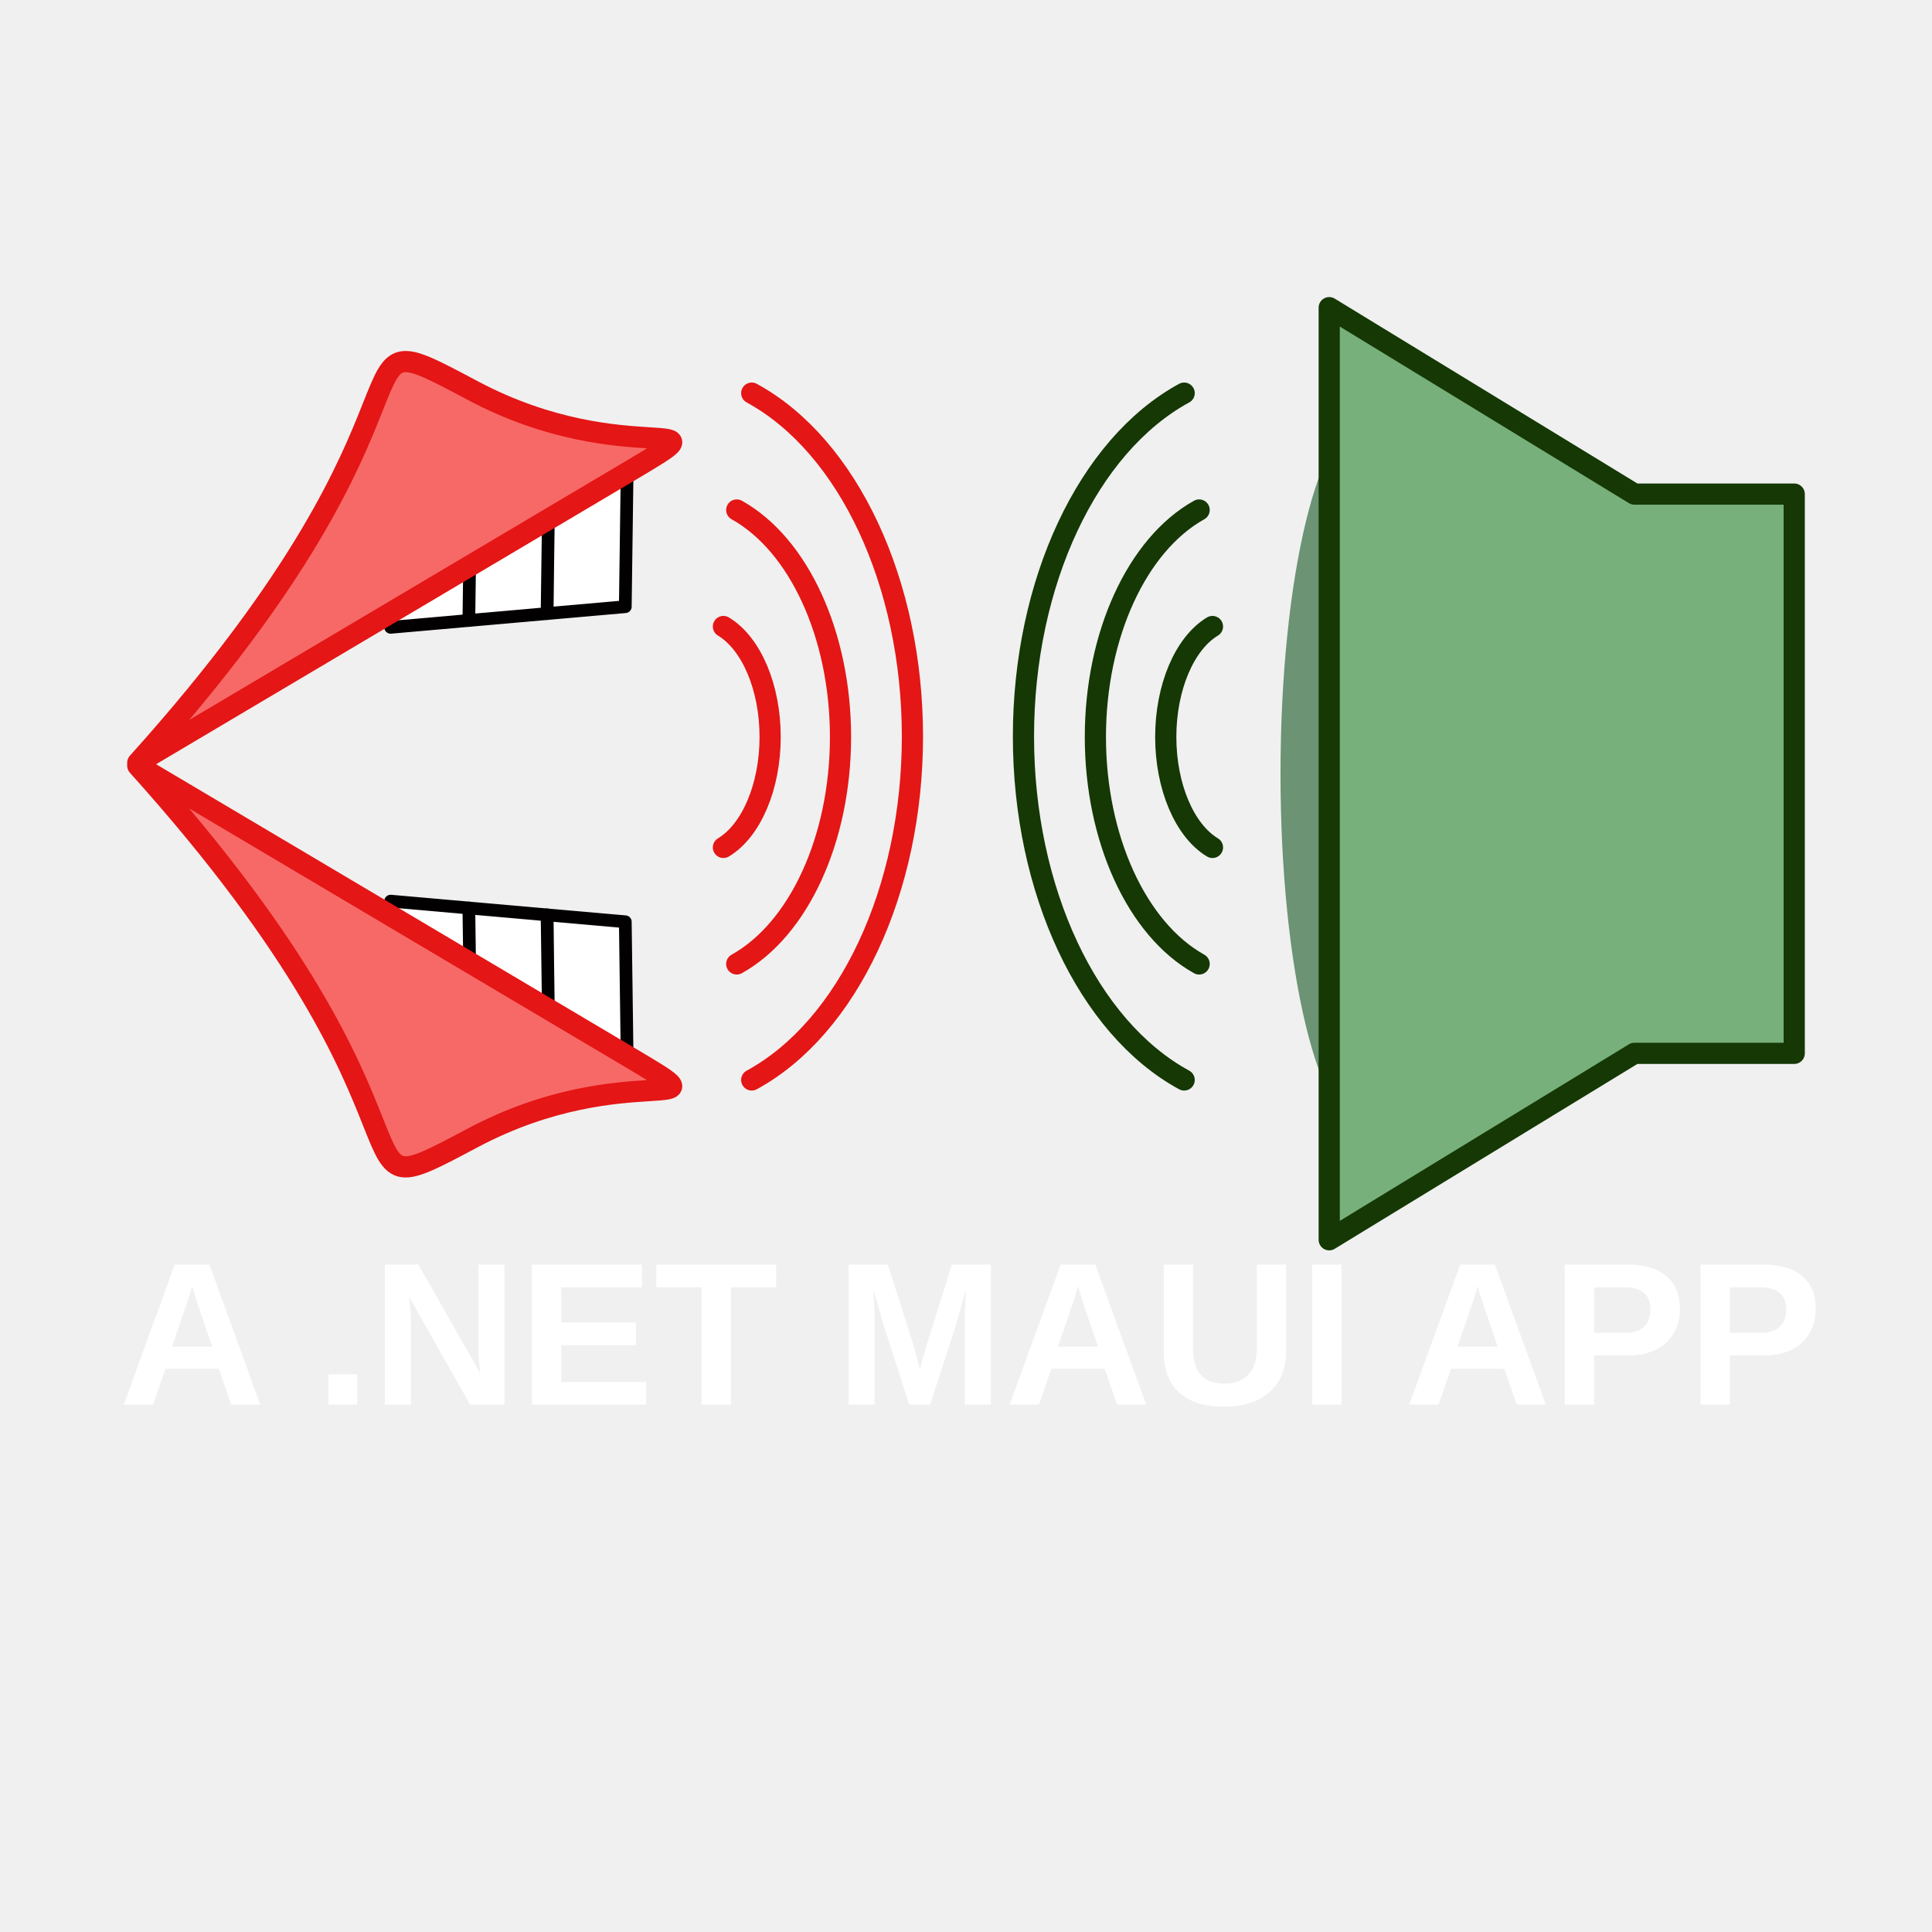
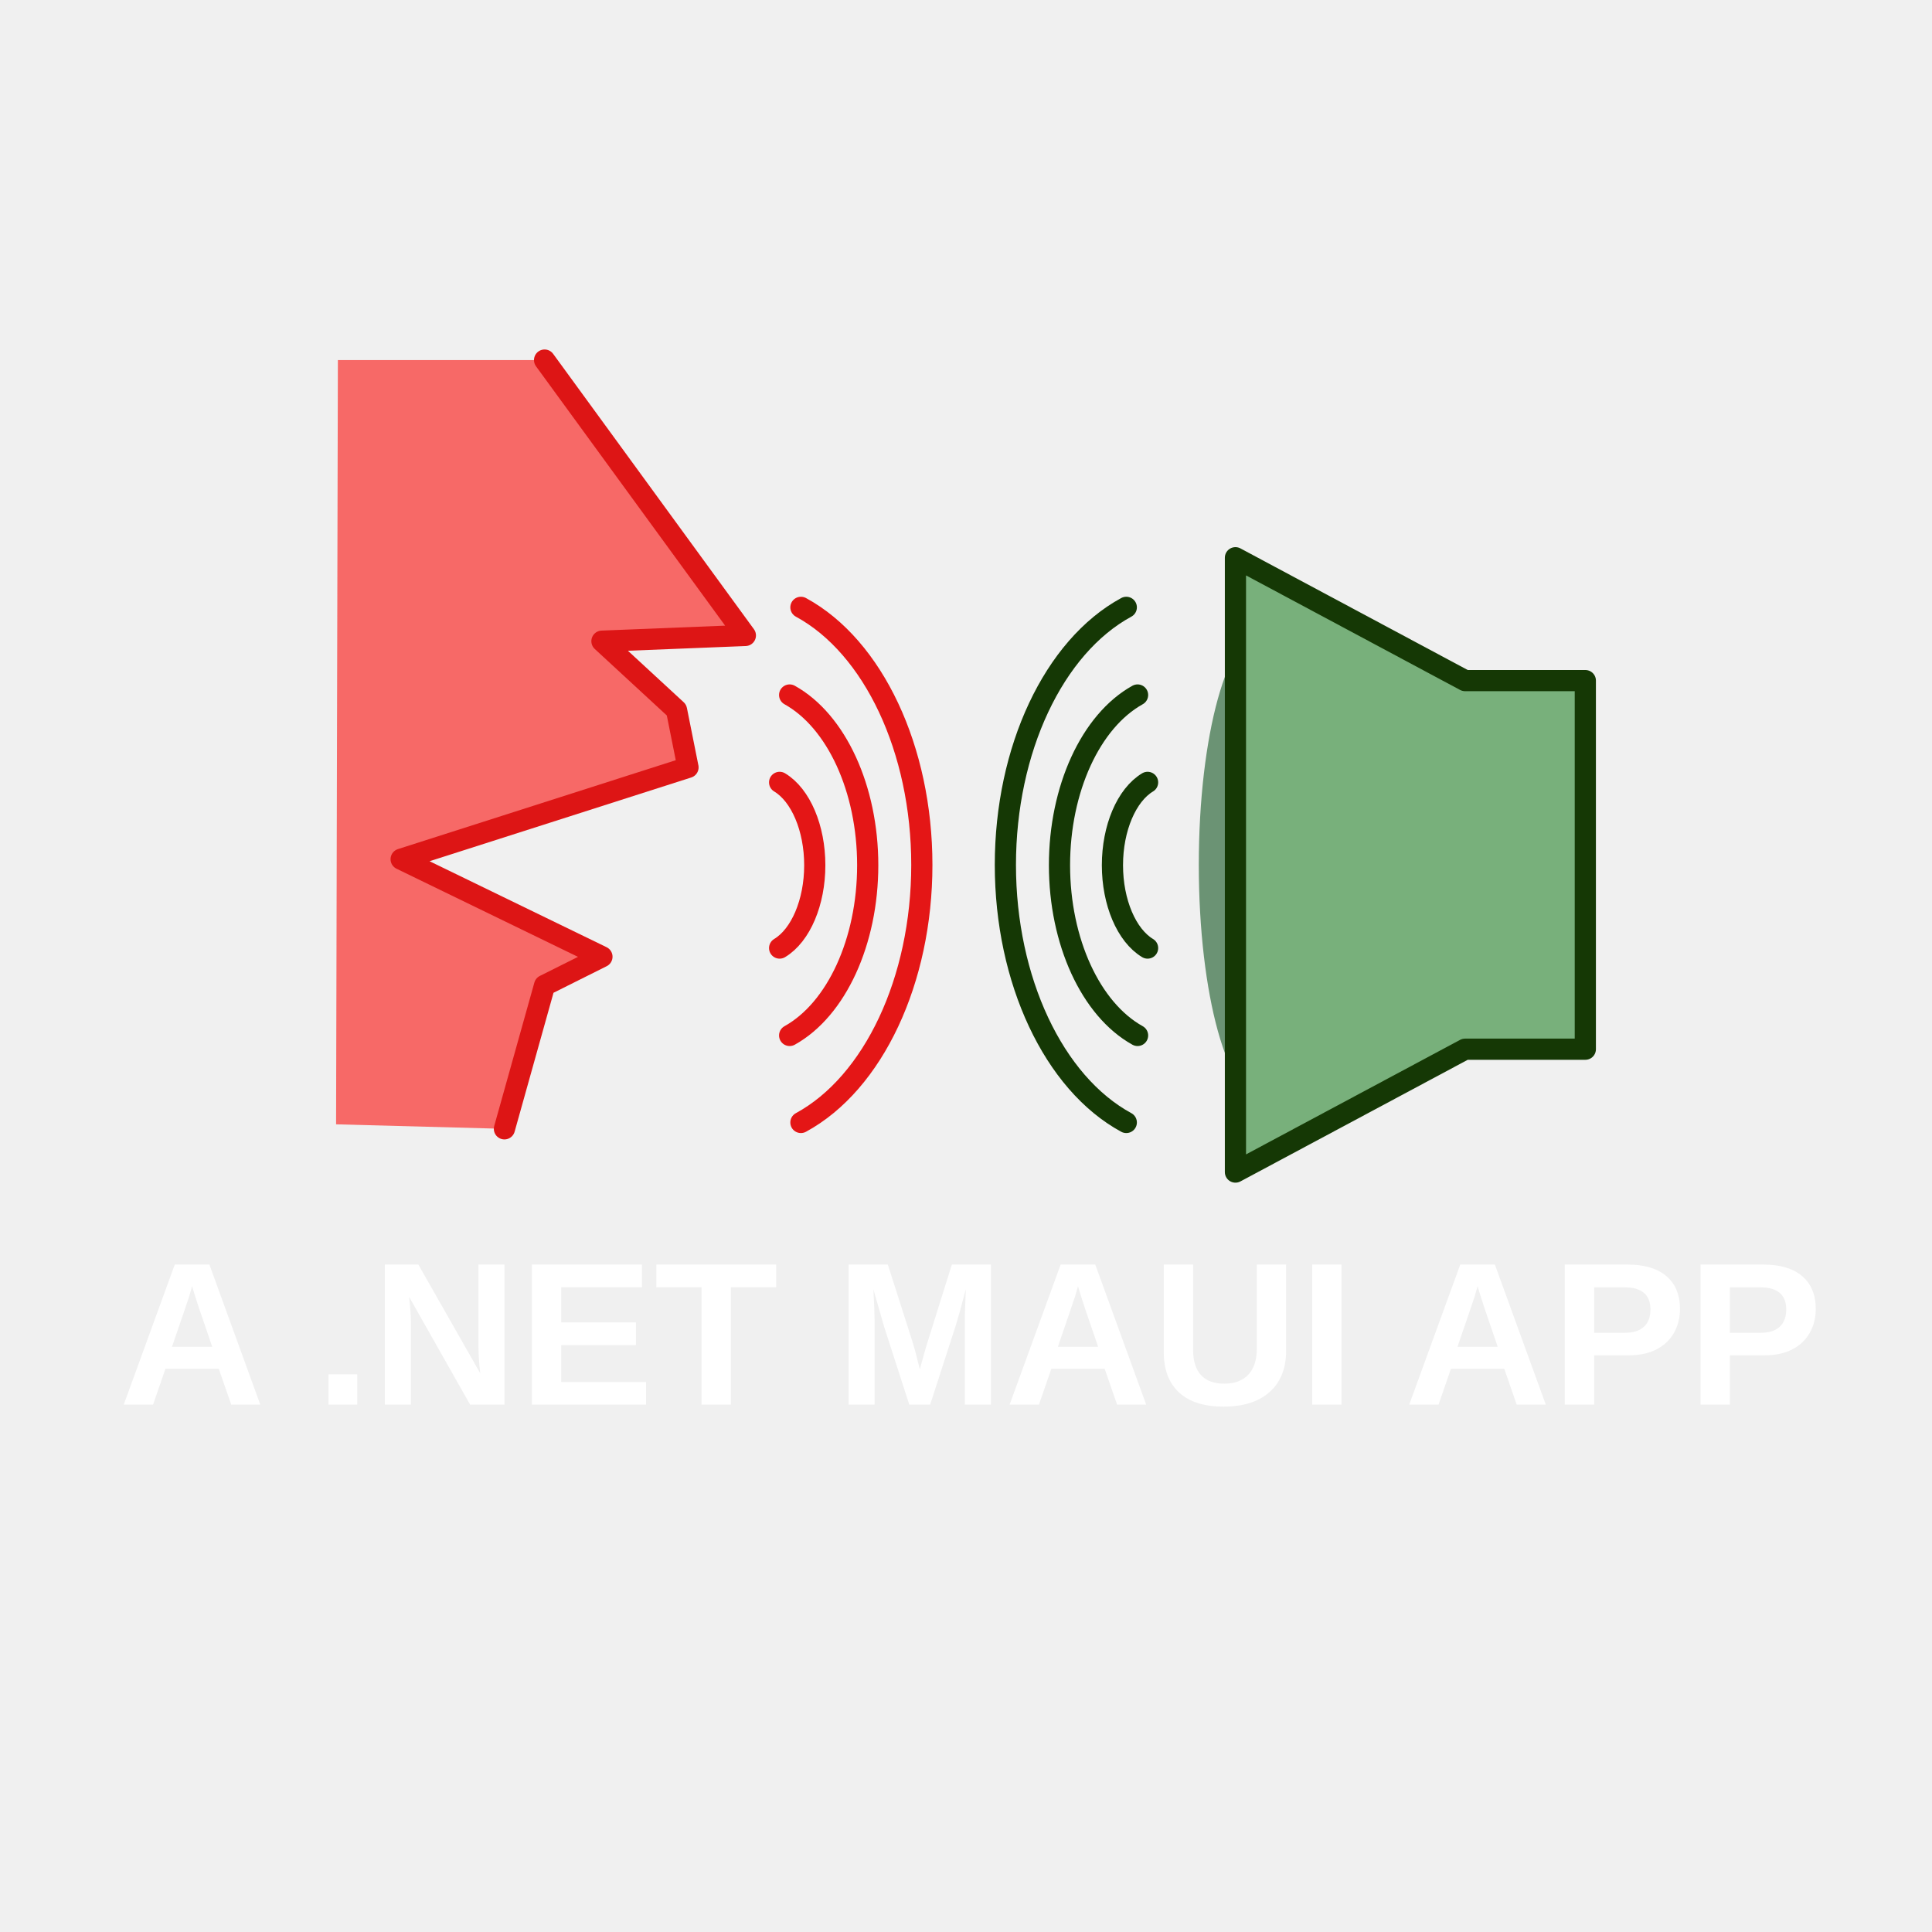
<svg xmlns="http://www.w3.org/2000/svg" width="456" height="456" viewBox="0 0 456 456" version="1.1" xml:space="preserve" style="fill-rule:evenodd;clip-rule:evenodd;stroke-linejoin:round;stroke-miterlimit:2;" id="svg258">
  <defs id="defs262" />
  <text xml:space="preserve" style="font-size:48.05px;clip-rule:evenodd;fill:#ff0000;fill-rule:evenodd;stroke-width:0.563;stroke-linejoin:round;stroke-miterlimit:2" x="28" y="331.534" id="text228-5">
    <tspan id="tspan226-4" x="28" y="331.534" style="font-style:normal;font-variant:normal;font-weight:bold;font-stretch:normal;font-size:48.05px;font-family:Arial;-inkscape-font-specification:'Arial Bold';fill:#ffffff;stroke-width:0.563">A .NET MAUI APP</tspan>
  </text>
-   <ellipse style="clip-rule:evenodd;fill:#6b9374;fill-opacity:1;fill-rule:evenodd;stroke:none;stroke-width:3.78;stroke-linejoin:round;stroke-miterlimit:2;stroke-opacity:1" id="path1094" cx="322.63" cy="182.616" rx="20.397" ry="84.084" />
-   <path style="clip-rule:evenodd;fill:#78b07b;fill-opacity:1;fill-rule:evenodd;stroke:#153805;stroke-width:5;stroke-linejoin:round;stroke-miterlimit:2;stroke-dasharray:none;stroke-opacity:1" d="M 423.482,248.616 V 116.616 H 385.762 L 313.728,72.616 V 292.616 l 72.034,-44 z" id="path1040" />
-   <path style="clip-rule:evenodd;fill:#ffffff;fill-opacity:1;fill-rule:evenodd;stroke:#020000;stroke-width:3;stroke-linecap:butt;stroke-linejoin:round;stroke-miterlimit:2;stroke-dasharray:none;stroke-opacity:1" d="m 129.123,122.91 v 21.909 l 18.463,-1.624 0.425,-31.645 z" id="path1269" />
-   <path style="clip-rule:evenodd;fill:#ffffff;fill-opacity:1;fill-rule:evenodd;stroke:#020000;stroke-width:3;stroke-linecap:butt;stroke-linejoin:round;stroke-miterlimit:2;stroke-dasharray:none;stroke-opacity:1" d="m 110.66,124.534 v 21.909 l 18.463,-1.624 0.425,-31.645 z" id="path1269-1" />
-   <path style="clip-rule:evenodd;fill:#ffffff;fill-opacity:1;fill-rule:evenodd;stroke:#020000;stroke-width:3;stroke-linecap:butt;stroke-linejoin:round;stroke-miterlimit:2;stroke-dasharray:none;stroke-opacity:1" d="m 92.198,126.158 v 21.909 l 18.463,-1.624 0.425,-31.645 z" id="path1269-1-2" />
-   <path style="clip-rule:evenodd;fill:#f76967;fill-opacity:1;fill-rule:evenodd;stroke:#e41616;stroke-width:5;stroke-linejoin:round;stroke-miterlimit:2;stroke-dasharray:none;stroke-opacity:1" d="m 111.594,92.188 c 36.417,19.362 62.431,3.937 36.417,19.362 L 32.517,180.034 C 111.594,92.188 75.177,72.825 111.594,92.188 Z" id="path1191" />
-   <path style="clip-rule:evenodd;fill:#ffffff;fill-opacity:1;fill-rule:evenodd;stroke:#020000;stroke-width:3;stroke-linecap:butt;stroke-linejoin:round;stroke-miterlimit:2;stroke-dasharray:none;stroke-opacity:1" d="m 129.123,237.842 v -21.909 l 18.463,1.624 0.425,31.645 z" id="path1269-9" />
-   <path style="clip-rule:evenodd;fill:#ffffff;fill-opacity:1;fill-rule:evenodd;stroke:#020000;stroke-width:3;stroke-linecap:butt;stroke-linejoin:round;stroke-miterlimit:2;stroke-dasharray:none;stroke-opacity:1" d="m 110.66,236.218 v -21.909 l 18.463,1.624 0.425,31.645 z" id="path1269-1-8" />
-   <path style="clip-rule:evenodd;fill:#ffffff;fill-opacity:1;fill-rule:evenodd;stroke:#020000;stroke-width:3;stroke-linecap:butt;stroke-linejoin:round;stroke-miterlimit:2;stroke-dasharray:none;stroke-opacity:1" d="M 92.198,234.594 V 212.686 l 18.463,1.624 0.425,31.645 z" id="path1269-1-2-2" />
-   <path style="clip-rule:evenodd;fill:#f76967;fill-opacity:1;fill-rule:evenodd;stroke:#e41616;stroke-width:5;stroke-linejoin:round;stroke-miterlimit:2;stroke-dasharray:none;stroke-opacity:1" d="m 111.594,268.565 c 36.417,-19.362 62.431,-3.937 36.417,-19.362 L 32.517,180.718 c 79.076,87.847 42.66,107.209 79.076,87.847 z" id="path1191-5" />
-   <path style="clip-rule:evenodd;fill:none;fill-opacity:1;fill-rule:evenodd;stroke:#e41616;stroke-width:5;stroke-linecap:round;stroke-linejoin:round;stroke-miterlimit:2;stroke-dasharray:none;stroke-opacity:1" id="path1532" d="m 170.746,147.872 a 16.757,27.744 0 0 1 11.026,26.071 16.757,27.744 0 0 1 -11.026,26.071" />
-   <path style="clip-rule:evenodd;fill:none;fill-opacity:1;fill-rule:evenodd;stroke:#e41616;stroke-width:5;stroke-linecap:round;stroke-linejoin:round;stroke-miterlimit:2;stroke-dasharray:none;stroke-opacity:1" id="path1532-8" d="m 173.89,120.372 a 37.223,57.009 0 0 1 24.492,53.571 37.223,57.009 0 0 1 -24.492,53.571" />
-   <path style="clip-rule:evenodd;fill:none;fill-opacity:1;fill-rule:evenodd;stroke:#e41616;stroke-width:5;stroke-linecap:round;stroke-linejoin:round;stroke-miterlimit:2;stroke-dasharray:none;stroke-opacity:1" id="path1532-8-0" d="m 177.427,92.789 a 57.646,86.256 0 0 1 37.93,81.054 57.646,86.256 0 0 1 -37.93,81.054" />
-   <path style="clip-rule:evenodd;fill:none;fill-opacity:1;fill-rule:evenodd;stroke:#153805;stroke-width:5;stroke-linecap:round;stroke-linejoin:round;stroke-miterlimit:2;stroke-dasharray:none;stroke-opacity:1" id="path1532-6" d="m -286.172,147.872 a 16.757,27.744 0 0 1 11.026,26.071 16.757,27.744 0 0 1 -11.026,26.071" transform="scale(-1,1)" />
-   <path style="clip-rule:evenodd;fill:none;fill-opacity:1;fill-rule:evenodd;stroke:#153805;stroke-width:5;stroke-linecap:round;stroke-linejoin:round;stroke-miterlimit:2;stroke-dasharray:none;stroke-opacity:1" id="path1532-8-5" d="m -283.028,120.372 a 37.223,57.009 0 0 1 24.492,53.571 37.223,57.009 0 0 1 -24.492,53.571" transform="scale(-1,1)" />
-   <path style="clip-rule:evenodd;fill:none;fill-opacity:1;fill-rule:evenodd;stroke:#153805;stroke-width:5;stroke-linecap:round;stroke-linejoin:round;stroke-miterlimit:2;stroke-dasharray:none;stroke-opacity:1" id="path1532-8-0-2" d="m -279.491,92.789 a 57.646,86.256 0 0 1 37.93,81.054 57.646,86.256 0 0 1 -37.93,81.054" transform="scale(-1,1)" />
+   <ellipse style="clip-rule:evenodd;fill:#6b9374;fill-opacity:1;fill-rule:evenodd;stroke:none;stroke-width:3.78;stroke-linejoin:round;stroke-miterlimit:2;stroke-opacity:1" id="path1094" cx="298.292" cy="204.139" rx="15.347" ry="55.419" />
+   <path style="clip-rule:evenodd;fill:#78b07b;fill-opacity:1;fill-rule:evenodd;stroke:#153805;stroke-width:5;stroke-linejoin:round;stroke-miterlimit:2;stroke-dasharray:none;stroke-opacity:1" d="M 374.176,247.639 V 160.639 H 345.794 L 291.594,131.639 V 276.639 L 345.794,247.639 Z" id="path1040" />
+   <path style="clip-rule:evenodd;fill:none;fill-opacity:1;fill-rule:evenodd;stroke:#e41616;stroke-width:5;stroke-linecap:round;stroke-linejoin:round;stroke-miterlimit:2;stroke-dasharray:none;stroke-opacity:1" id="path1532" d="m 184.01,184.661 a 12.609,20.808 0 0 1 8.296,19.553 12.609,20.808 0 0 1 -8.296,19.553" />
+   <path style="clip-rule:evenodd;fill:none;fill-opacity:1;fill-rule:evenodd;stroke:#e41616;stroke-width:5;stroke-linecap:round;stroke-linejoin:round;stroke-miterlimit:2;stroke-dasharray:none;stroke-opacity:1" id="path1532-8" d="m 186.375,164.036 a 28.007,42.757 0 0 1 18.428,40.178 28.007,42.757 0 0 1 -18.428,40.178" />
+   <path style="clip-rule:evenodd;fill:none;fill-opacity:1;fill-rule:evenodd;stroke:#e41616;stroke-width:5;stroke-linecap:round;stroke-linejoin:round;stroke-miterlimit:2;stroke-dasharray:none;stroke-opacity:1" id="path1532-8-0" d="m 189.036,143.348 a 43.375,64.692 0 0 1 28.54,60.791 43.375,64.692 0 0 1 -28.54,60.791" />
+   <path style="clip-rule:evenodd;fill:none;fill-opacity:1;fill-rule:evenodd;stroke:#153805;stroke-width:5;stroke-linecap:round;stroke-linejoin:round;stroke-miterlimit:2;stroke-dasharray:none;stroke-opacity:1" id="path1532-6" d="m -270.859,184.661 a 12.609,20.808 0 0 1 8.296,19.553 12.609,20.808 0 0 1 -8.296,19.553" transform="scale(-1,1)" />
+   <path style="clip-rule:evenodd;fill:none;fill-opacity:1;fill-rule:evenodd;stroke:#153805;stroke-width:5;stroke-linecap:round;stroke-linejoin:round;stroke-miterlimit:2;stroke-dasharray:none;stroke-opacity:1" id="path1532-8-5" d="m -268.494,164.036 a 28.007,42.757 0 0 1 18.428,40.178 28.007,42.757 0 0 1 -18.428,40.178" transform="scale(-1,1)" />
+   <path style="clip-rule:evenodd;fill:none;fill-opacity:1;fill-rule:evenodd;stroke:#153805;stroke-width:5;stroke-linecap:round;stroke-linejoin:round;stroke-miterlimit:2;stroke-dasharray:none;stroke-opacity:1" id="path1532-8-0-2" d="m -265.833,143.348 a 43.375,64.692 0 0 1 28.54,60.791 43.375,64.692 0 0 1 -28.54,60.791" transform="scale(-1,1)" />
+   <path style="clip-rule:evenodd;fill:#f76967;fill-opacity:1;fill-rule:evenodd;stroke:none;stroke-width:1;stroke-linecap:round;stroke-linejoin:round;stroke-miterlimit:2;stroke-dasharray:none;stroke-opacity:0.969" d="M 128.534,84.987 H 79.748 l -0.424,180.382 39.731,1.063 9.478,-33.852 13.541,-6.77 -47.392,-23.019 67.703,-21.665 -2.708,-13.541 -17.603,-16.249 33.852,-1.354 z" id="path1539" />
+   <path style="clip-rule:evenodd;fill:none;fill-opacity:1;fill-rule:evenodd;stroke:#dd1515;stroke-width:5;stroke-linecap:round;stroke-linejoin:round;stroke-miterlimit:2;stroke-dasharray:none;stroke-opacity:1" d="m 128.534,84.987 47.392,64.995 -33.852,1.354 17.603,16.249 2.708,13.541 -67.703,21.665 47.392,23.019 -13.541,6.77 -9.478,33.852 v 0" id="path426-4" />
</svg>
